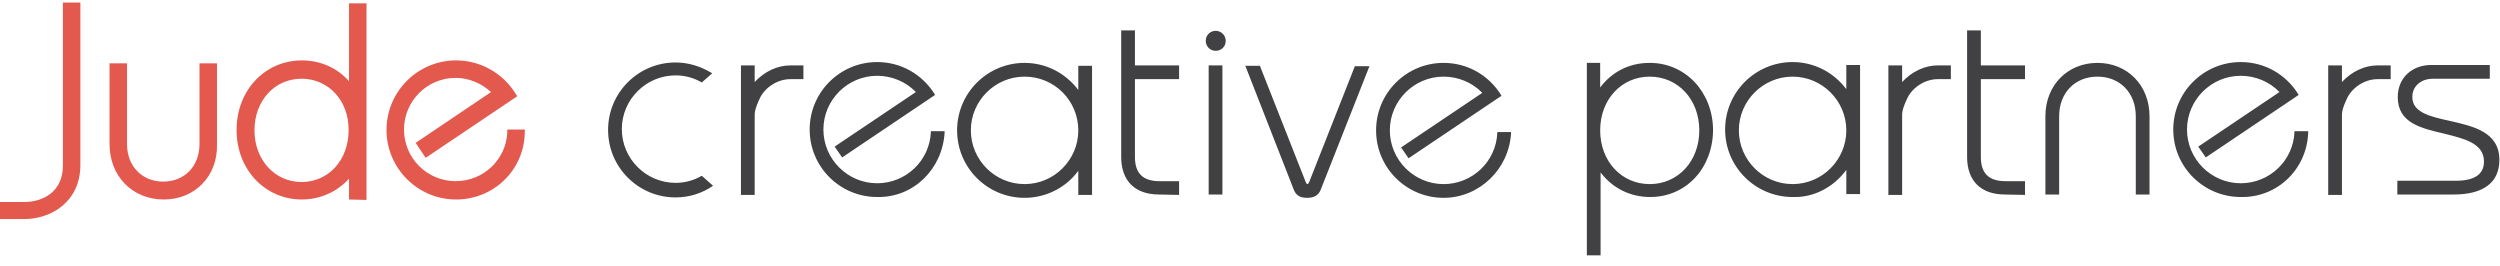
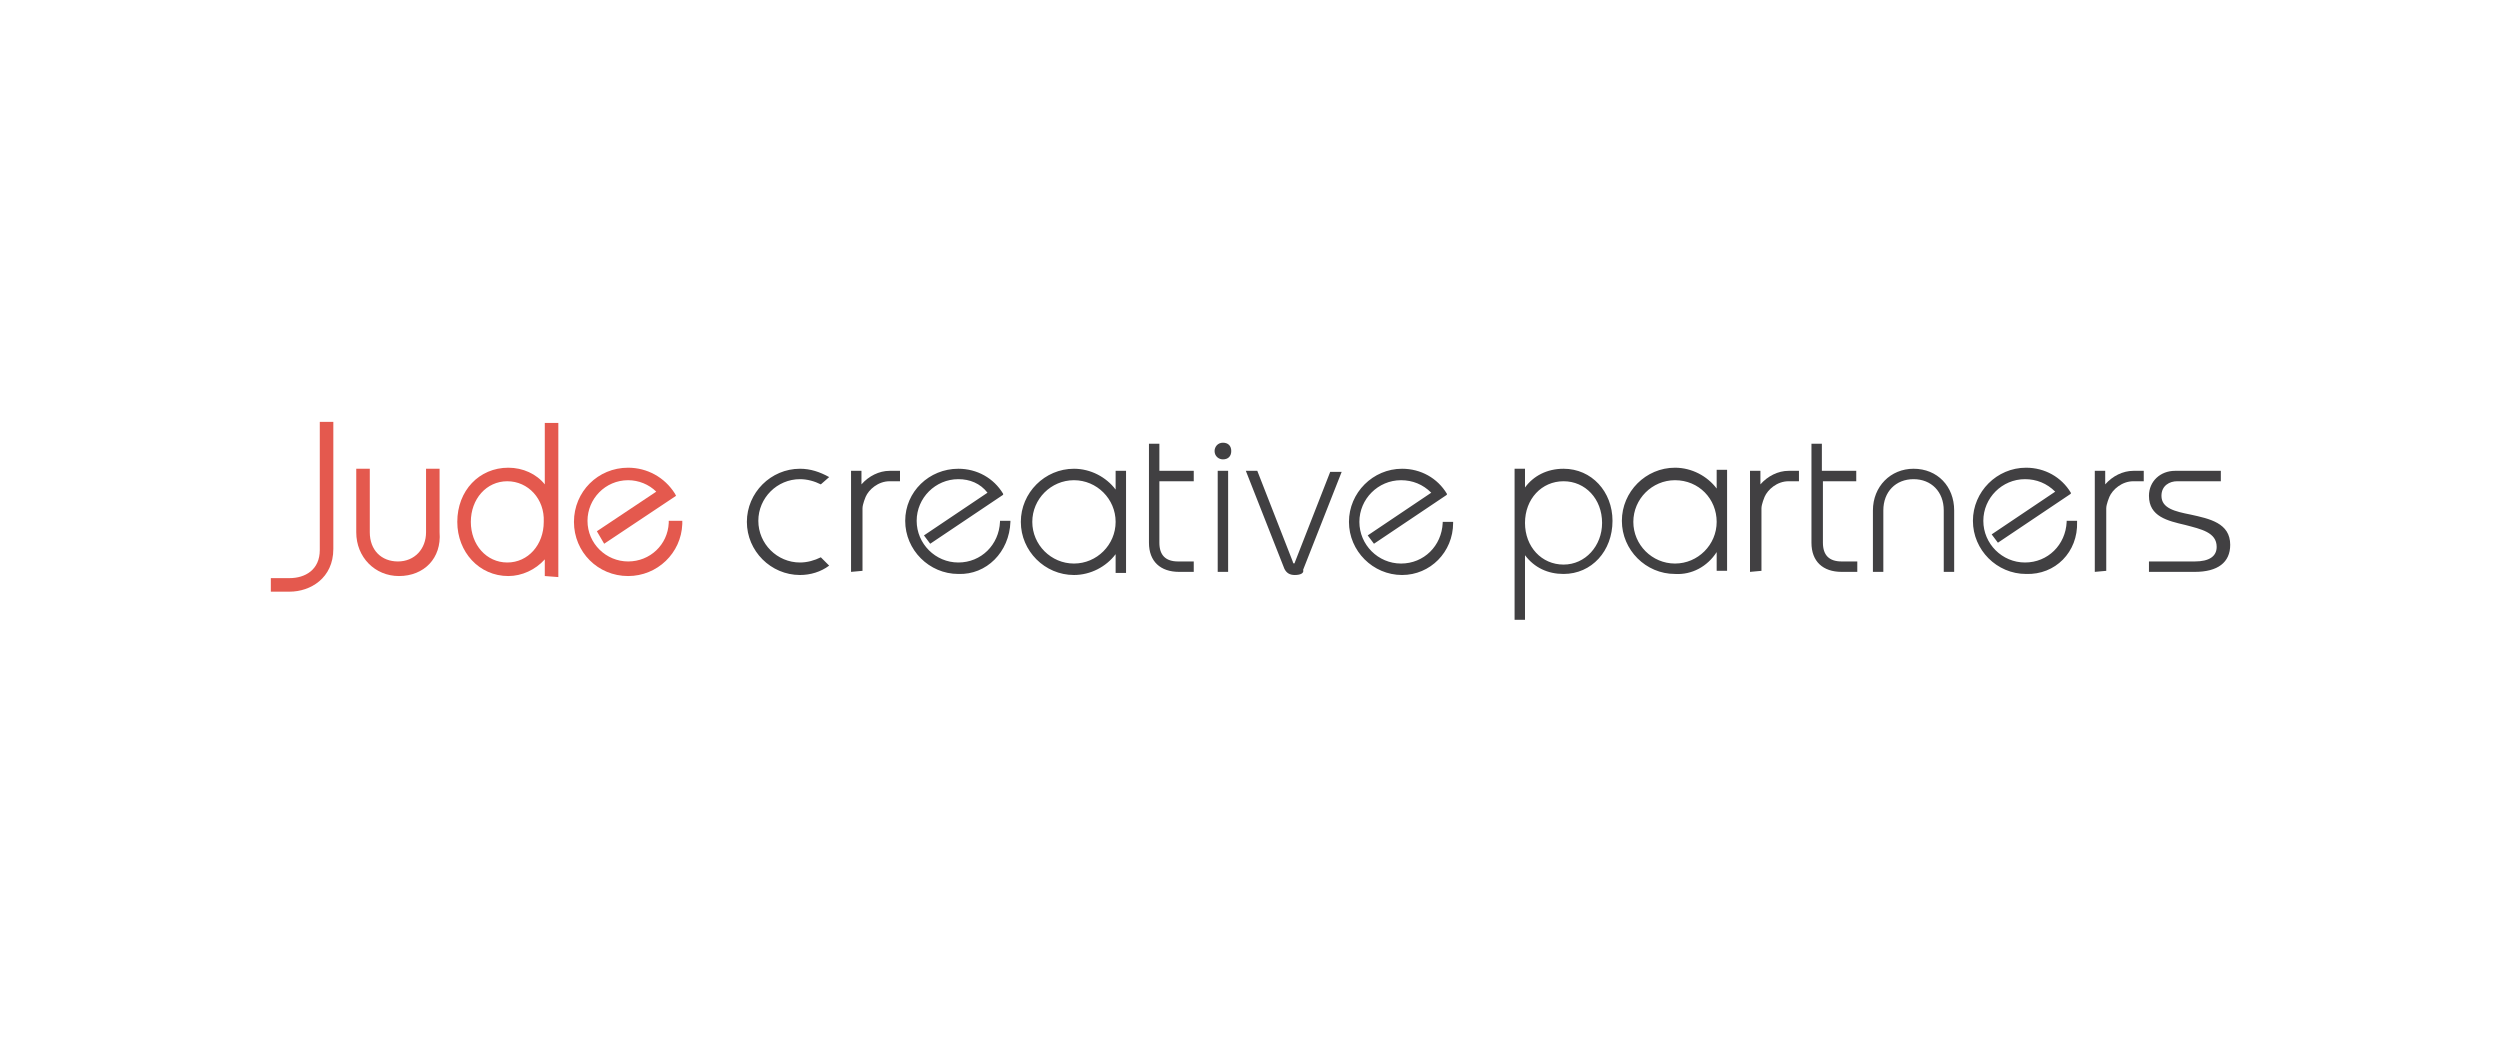
- <svg xmlns="http://www.w3.org/2000/svg" width="188px" height="20px" viewBox="0 0 188 20" version="1.1">
-   <defs />
-   <g id="_Client" stroke="none" stroke-width="1" fill="none" fill-rule="evenodd">
-     <g id="JudeCreativePartners-Copy" transform="translate(-25, -35)">
-       <g id="logo" transform="translate(25, 35)">
-         <path d="M98.315,14.877 C97.782,14.877 97.5,14.721 97.312,14.313 L93.648,4.949 L94.744,4.949 L98.189,13.687 C98.221,13.75 98.252,13.844 98.315,13.844 C98.377,13.844 98.409,13.75 98.44,13.718 L101.885,4.98 L102.981,4.98 L99.286,14.345 C99.129,14.658 98.847,14.877 98.315,14.877 L98.315,14.877 Z M65.961,14.815 C63.173,14.815 60.887,12.559 60.887,9.741 C60.887,6.922 63.173,4.667 65.961,4.667 C67.746,4.667 69.343,5.575 70.283,7.078 L70.314,7.141 L63.33,11.839 L62.766,11.025 L68.873,6.922 C68.122,6.139 67.057,5.7 65.961,5.7 C63.737,5.7 61.92,7.517 61.92,9.741 C61.92,11.964 63.737,13.781 65.961,13.781 C68.122,13.781 69.907,12.09 70.001,9.929 L70.001,9.866 L71.035,9.866 L71.035,9.96 C70.878,12.716 68.686,14.877 65.961,14.815 L65.961,14.815 Z M108.556,14.877 C105.769,14.877 103.482,12.622 103.482,9.803 C103.482,6.984 105.769,4.729 108.556,4.729 C110.342,4.729 111.939,5.638 112.879,7.141 L112.91,7.204 L105.925,11.902 L105.362,11.087 L111.469,6.984 C110.717,6.201 109.653,5.763 108.556,5.763 C106.333,5.763 104.516,7.58 104.516,9.803 C104.516,12.027 106.333,13.844 108.556,13.844 C110.717,13.844 112.503,12.152 112.597,9.991 L112.597,9.929 L113.63,9.929 L113.63,10.023 C113.474,12.716 111.25,14.877 108.556,14.877 L108.556,14.877 Z M77.048,5.763 C74.824,5.763 73.008,7.58 73.008,9.803 C73.008,12.027 74.824,13.844 77.048,13.844 C79.272,13.844 81.088,12.027 81.088,9.803 C81.088,7.58 79.303,5.763 77.048,5.763 L77.048,5.763 Z M77.048,14.877 C74.261,14.877 71.974,12.622 71.974,9.803 C71.974,6.984 74.261,4.729 77.048,4.729 C78.645,4.729 80.117,5.481 81.088,6.765 L81.088,4.949 L82.122,4.949 L82.122,14.658 L81.088,14.658 L81.088,12.841 C80.18,14.094 78.677,14.877 77.048,14.877 L77.048,14.877 Z M53.62,13.969 C52.806,14.533 51.835,14.846 50.802,14.846 C48.014,14.846 45.728,12.591 45.728,9.772 C45.728,6.953 48.014,4.698 50.802,4.698 C51.804,4.698 52.743,5.011 53.558,5.512 L52.775,6.201 C52.18,5.857 51.522,5.669 50.802,5.669 C48.578,5.669 46.761,7.486 46.761,9.709 C46.761,11.933 48.578,13.75 50.802,13.75 C51.522,13.75 52.18,13.562 52.775,13.217 L53.62,13.969 L53.62,13.969 L53.62,13.969 Z M87.165,14.627 C85.348,14.627 84.314,13.593 84.314,11.808 L84.314,2.286 L85.348,2.286 L85.348,4.917 L88.668,4.917 L88.668,5.951 L85.348,5.951 L85.348,11.808 C85.348,13.029 85.943,13.624 87.196,13.624 L88.668,13.624 L88.668,14.658 L87.165,14.627 L87.165,14.627 L87.165,14.627 Z M91.424,3.821 C90.986,3.821 90.672,3.477 90.672,3.069 C90.672,2.631 91.017,2.318 91.424,2.318 C91.831,2.318 92.176,2.662 92.176,3.069 C92.176,3.508 91.831,3.821 91.424,3.821 L91.424,3.821 Z M90.892,14.627 L90.892,4.917 L91.925,4.917 L91.925,14.627 L90.892,14.627 L90.892,14.627 Z M55.719,14.627 L55.719,4.917 L56.752,4.917 L56.752,6.17 C57.473,5.387 58.444,4.917 59.446,4.917 L60.417,4.917 L60.417,5.951 L59.446,5.951 C58.35,5.951 57.41,6.703 57.097,7.486 C57.097,7.486 56.752,8.175 56.752,8.613 L56.752,14.658 L55.719,14.658 L55.719,14.627 L55.719,14.627 Z M160.611,14.627 L160.611,8.738 C160.611,6.984 159.421,5.763 157.729,5.763 C156.038,5.763 154.848,6.984 154.848,8.738 L154.848,14.627 L153.814,14.627 L153.814,8.738 C153.814,6.421 155.474,4.729 157.729,4.729 C159.984,4.729 161.644,6.421 161.644,8.738 L161.644,14.627 L160.611,14.627 L160.611,14.627 L160.611,14.627 Z M180.28,14.627 L180.28,13.593 L184.665,13.593 C186.106,13.593 186.795,13.092 186.795,12.152 C186.795,10.774 185.323,10.43 183.819,10.054 C182.097,9.647 180.311,9.271 180.311,7.298 C180.311,5.857 181.376,4.886 182.848,4.886 L187.233,4.886 L187.233,5.92 L182.911,5.92 C182.222,5.92 181.407,6.358 181.407,7.298 C181.407,8.456 182.754,8.77 184.195,9.083 C185.949,9.49 187.953,9.897 187.953,12.027 C187.953,13.718 186.763,14.627 184.508,14.627 L180.28,14.627 L180.28,14.627 L180.28,14.627 Z M168.503,14.815 C165.716,14.815 163.43,12.559 163.43,9.741 C163.43,6.922 165.716,4.667 168.503,4.667 C170.289,4.667 171.886,5.575 172.826,7.078 L172.857,7.141 L165.873,11.839 L165.309,11.025 L171.416,6.922 C170.665,6.139 169.6,5.7 168.503,5.7 C166.28,5.7 164.463,7.517 164.463,9.741 C164.463,11.964 166.28,13.781 168.503,13.781 C170.665,13.781 172.45,12.09 172.544,9.929 L172.544,9.866 L173.577,9.866 L173.577,9.96 C173.483,12.716 171.26,14.877 168.503,14.815 L168.503,14.815 Z M134.803,5.763 C132.579,5.763 130.762,7.58 130.762,9.803 C130.762,12.027 132.579,13.844 134.803,13.844 C137.027,13.844 138.843,12.027 138.843,9.803 C138.843,7.58 137.027,5.763 134.803,5.763 L134.803,5.763 Z M134.803,14.815 C132.015,14.815 129.729,12.559 129.729,9.741 C129.729,6.922 132.015,4.667 134.803,4.667 C136.4,4.667 137.872,5.418 138.843,6.703 L138.843,4.886 L139.877,4.886 L139.877,14.595 L138.843,14.595 L138.843,12.779 C137.872,14.094 136.369,14.877 134.803,14.815 L134.803,14.815 Z M150.776,14.627 C148.96,14.627 147.926,13.593 147.926,11.808 L147.926,2.286 L148.96,2.286 L148.96,4.917 L152.28,4.917 L152.28,5.951 L148.96,5.951 L148.96,11.808 C148.96,13.029 149.555,13.624 150.807,13.624 L152.28,13.624 L152.28,14.658 L150.776,14.627 L150.776,14.627 L150.776,14.627 Z M124.06,13.844 C121.93,13.844 120.333,12.121 120.333,9.803 C120.333,7.486 121.93,5.763 124.06,5.763 C126.19,5.763 127.787,7.486 127.787,9.803 C127.787,12.121 126.19,13.844 124.06,13.844 L124.06,13.844 Z M124.06,4.729 C122.494,4.729 121.21,5.418 120.333,6.577 L120.333,4.729 L119.331,4.729 L119.331,19.199 L120.364,19.199 L120.364,12.967 C121.272,14.157 122.588,14.815 124.091,14.815 C126.816,14.815 128.821,12.622 128.821,9.741 C128.789,6.922 126.753,4.729 124.06,4.729 L124.06,4.729 Z" id="Shape" fill="#414042" />
-         <path d="M142.006,14.627 L142.006,4.917 L143.04,4.917 L143.04,6.17 C143.76,5.387 144.731,4.917 145.734,4.917 L146.705,4.917 L146.705,5.951 L145.734,5.951 C144.637,5.951 143.698,6.703 143.385,7.486 C143.385,7.486 143.04,8.175 143.04,8.613 L143.04,14.658 L142.006,14.658 L142.006,14.627 L142.006,14.627 Z M175.081,14.627 L175.081,4.917 L176.114,4.917 L176.114,6.17 C176.835,5.387 177.806,4.917 178.808,4.917 L179.779,4.917 L179.779,5.951 L178.808,5.951 C177.712,5.951 176.772,6.703 176.459,7.486 C176.459,7.486 176.114,8.175 176.114,8.613 L176.114,14.658 L175.081,14.658 L175.081,14.627 L175.081,14.627 Z" id="Shape" fill="#414042" />
-         <path d="M0,16.506 L0,15.19 L1.817,15.19 C3.289,15.19 4.729,14.376 4.729,12.465 L4.729,0.188 L6.045,0.188 L6.045,12.403 C6.045,15.19 3.821,16.475 1.817,16.475 L0,16.475 L0,16.506 L0,16.506 Z" id="Shape" fill="#E4594E" />
-         <path d="M12.309,15.002 C9.96,15.002 8.237,13.249 8.237,10.837 L8.237,4.761 L9.553,4.761 L9.553,10.837 C9.553,12.497 10.68,13.656 12.278,13.656 C13.875,13.656 15.002,12.497 15.002,10.837 L15.002,4.761 L16.318,4.761 L16.318,10.837 C16.381,13.249 14.658,15.002 12.309,15.002" id="Shape" fill="#E4594E" />
-         <path d="M22.676,5.92 C20.64,5.92 19.137,7.58 19.137,9.803 C19.137,12.027 20.671,13.687 22.676,13.687 C24.712,13.687 26.215,12.027 26.215,9.803 C26.246,7.58 24.712,5.92 22.676,5.92 L22.676,5.92 Z M26.246,15.002 L26.246,13.436 C25.338,14.439 24.054,15.002 22.707,15.002 C19.92,15.002 17.79,12.747 17.79,9.772 C17.79,6.797 19.92,4.541 22.707,4.541 C24.085,4.541 25.369,5.105 26.246,6.107 L26.246,0.251 L27.562,0.251 L27.562,15.034 L26.246,15.002 L26.246,15.002 L26.246,15.002 Z M34.296,15.002 C31.414,15.002 29.065,12.653 29.065,9.772 C29.065,6.89 31.414,4.541 34.296,4.541 C36.112,4.541 37.804,5.481 38.775,7.047 L38.9,7.235 L32.009,11.87 L31.258,10.743 L36.927,6.922 C36.206,6.264 35.267,5.857 34.264,5.857 C32.103,5.857 30.381,7.611 30.381,9.741 C30.381,11.902 32.135,13.624 34.264,13.624 C36.363,13.624 38.054,11.996 38.148,9.96 L38.148,9.741 L39.464,9.741 L39.464,9.991 C39.401,12.81 37.115,15.002 34.296,15.002 L34.296,15.002 Z" id="Shape" fill="#E4594E" />
-       </g>
+ <svg xmlns="http://www.w3.org/2000/svg" version="1.1" id="JudeCreativePartners" x="0px" y="0px" viewBox="0 0 240 100" style="enable-background:new 0 0 240 100;" xml:space="preserve">
+   <style type="text/css">
+ 	.st0{fill:#414042;}
+ 	.st1{fill:#E4594E;}
+ </style>
+   <g id="JudeCreativePartners" transform="translate(-25, -35)">
+     <g id="JudeCreativePartners" transform="translate(25, 35)">
+       <path id="Shape" class="st0" d="M124.3,55.2c-0.5,0-0.8-0.2-1-0.6l-3.7-9.4h1.1l3.4,8.7c0,0.1,0.1,0.2,0.1,0.2     c0.1,0,0.1-0.1,0.1-0.1l3.4-8.7h1.1l-3.7,9.4C125.2,55,124.9,55.2,124.3,55.2L124.3,55.2z M92,55.1c-2.8,0-5.1-2.3-5.1-5.1     S89.2,45,92,45c1.8,0,3.4,0.9,4.3,2.4l0,0.1l-7,4.7l-0.6-0.8l6.1-4.1C94.1,46.4,93.1,46,92,46c-2.2,0-4,1.8-4,4c0,2.2,1.8,4,4,4     c2.2,0,3.9-1.7,4-3.9v-0.1h1v0.1C96.9,53,94.7,55.2,92,55.1L92,55.1z M134.6,55.2c-2.8,0-5.1-2.3-5.1-5.1s2.3-5.1,5.1-5.1     c1.8,0,3.4,0.9,4.3,2.4l0,0.1l-7,4.7l-0.6-0.8l6.1-4.1c-0.8-0.8-1.8-1.2-2.9-1.2c-2.2,0-4,1.8-4,4s1.8,4,4,4c2.2,0,3.9-1.7,4-3.9     v-0.1h1v0.1C139.5,53,137.3,55.2,134.6,55.2L134.6,55.2z M103.1,46.1c-2.2,0-4,1.8-4,4s1.8,4,4,4s4-1.8,4-4     S105.3,46.1,103.1,46.1L103.1,46.1z M103.1,55.2c-2.8,0-5.1-2.3-5.1-5.1s2.3-5.1,5.1-5.1c1.6,0,3.1,0.8,4,2v-1.8h1V55h-1v-1.8     C106.2,54.4,104.7,55.2,103.1,55.2L103.1,55.2z M79.6,54.3c-0.8,0.6-1.8,0.9-2.8,0.9c-2.8,0-5.1-2.3-5.1-5.1S74,45,76.8,45     c1,0,1.9,0.3,2.8,0.8l-0.8,0.7c-0.6-0.3-1.3-0.5-2-0.5c-2.2,0-4,1.8-4,4s1.8,4,4,4c0.7,0,1.4-0.2,2-0.5L79.6,54.3L79.6,54.3     L79.6,54.3z M113.2,54.9c-1.8,0-2.9-1-2.9-2.8v-9.5h1v2.6h3.3v1h-3.3v5.9c0,1.2,0.6,1.8,1.8,1.8h1.5v1L113.2,54.9L113.2,54.9     L113.2,54.9z M117.4,44.1c-0.4,0-0.8-0.3-0.8-0.8c0-0.4,0.3-0.8,0.8-0.8s0.8,0.3,0.8,0.8C118.2,43.8,117.9,44.1,117.4,44.1     L117.4,44.1z M116.9,54.9v-9.7h1v9.7H116.9L116.9,54.9z M81.7,54.9v-9.7h1v1.3c0.7-0.8,1.7-1.3,2.7-1.3h1v1h-1     c-1.1,0-2,0.8-2.3,1.5c0,0-0.3,0.7-0.3,1.1v6L81.7,54.9L81.7,54.9L81.7,54.9z M186.6,54.9V49c0-1.8-1.2-3-2.9-3     c-1.7,0-2.9,1.2-2.9,3v5.9h-1V49c0-2.3,1.7-4,3.9-4c2.3,0,3.9,1.7,3.9,4v5.9H186.6L186.6,54.9L186.6,54.9z M206.3,54.9v-1h4.4     c1.4,0,2.1-0.5,2.1-1.4c0-1.4-1.5-1.7-3-2.1c-1.7-0.4-3.5-0.8-3.5-2.8c0-1.4,1.1-2.4,2.5-2.4h4.4v1H209c-0.7,0-1.5,0.4-1.5,1.4     c0,1.2,1.3,1.5,2.8,1.8c1.8,0.4,3.8,0.8,3.8,2.9c0,1.7-1.2,2.6-3.4,2.6H206.3L206.3,54.9L206.3,54.9z M194.5,55.1     c-2.8,0-5.1-2.3-5.1-5.1s2.3-5.1,5.1-5.1c1.8,0,3.4,0.9,4.3,2.4l0,0.1l-7,4.7l-0.6-0.8l6.1-4.1c-0.8-0.8-1.8-1.2-2.9-1.2     c-2.2,0-4,1.8-4,4c0,2.2,1.8,4,4,4c2.2,0,3.9-1.7,4-3.9v-0.1h1v0.1C199.5,53,197.3,55.2,194.5,55.1L194.5,55.1z M160.8,46.1     c-2.2,0-4,1.8-4,4s1.8,4,4,4s4-1.8,4-4S163.1,46.1,160.8,46.1L160.8,46.1z M160.8,55.1c-2.8,0-5.1-2.3-5.1-5.1s2.3-5.1,5.1-5.1     c1.6,0,3.1,0.8,4,2v-1.8h1v9.7h-1v-1.8C163.9,54.4,162.4,55.2,160.8,55.1L160.8,55.1z M176.8,54.9c-1.8,0-2.9-1-2.9-2.8v-9.5h1     v2.6h3.3v1H175v5.9c0,1.2,0.6,1.8,1.8,1.8h1.5v1L176.8,54.9L176.8,54.9L176.8,54.9z M150.1,54.2c-2.1,0-3.7-1.7-3.7-4     c0-2.3,1.6-4,3.7-4s3.7,1.7,3.7,4C153.8,52.4,152.2,54.2,150.1,54.2L150.1,54.2z M150.1,45c-1.6,0-2.9,0.7-3.7,1.8V45h-1v14.5h1     v-6.2c0.9,1.2,2.2,1.8,3.7,1.8c2.7,0,4.7-2.2,4.7-5.1C154.8,47.2,152.8,45,150.1,45L150.1,45z" />
+       <path id="Shape_1_" class="st0" d="M168,54.9v-9.7h1v1.3c0.7-0.8,1.7-1.3,2.7-1.3h1v1h-1c-1.1,0-2,0.8-2.3,1.5     c0,0-0.3,0.7-0.3,1.1v6L168,54.9L168,54.9L168,54.9z M201.1,54.9v-9.7h1v1.3c0.7-0.8,1.7-1.3,2.7-1.3h1v1h-1     c-1.1,0-2,0.8-2.3,1.5c0,0-0.3,0.7-0.3,1.1v6L201.1,54.9L201.1,54.9L201.1,54.9z" />
+       <path id="Shape_2_" class="st1" d="M26,56.8v-1.3h1.8c1.5,0,2.9-0.8,2.9-2.7V40.5H32v12.2c0,2.8-2.2,4.1-4.2,4.1L26,56.8L26,56.8     L26,56.8z" />
+       <path id="Shape_3_" class="st1" d="M38.3,55.3c-2.3,0-4.1-1.8-4.1-4.2v-6.1h1.3v6.1c0,1.7,1.1,2.8,2.7,2.8c1.6,0,2.7-1.2,2.7-2.8     v-6.1h1.3v6.1C42.4,53.6,40.7,55.3,38.3,55.3" />
+       <path id="Shape_4_" class="st1" d="M48.7,46.2c-2,0-3.5,1.7-3.5,3.9s1.5,3.9,3.5,3.9c2,0,3.5-1.7,3.5-3.9     C52.3,47.9,50.7,46.2,48.7,46.2L48.7,46.2z M52.3,55.3v-1.6c-0.9,1-2.2,1.6-3.5,1.6c-2.8,0-4.9-2.3-4.9-5.2c0-3,2.1-5.2,4.9-5.2     c1.4,0,2.7,0.6,3.5,1.6v-5.9h1.3v14.8L52.3,55.3L52.3,55.3L52.3,55.3z M60.3,55.3c-2.9,0-5.2-2.3-5.2-5.2s2.3-5.2,5.2-5.2     c1.8,0,3.5,0.9,4.5,2.5l0.1,0.2L58,52.2L57.3,51l5.7-3.8c-0.7-0.7-1.7-1.1-2.7-1.1c-2.2,0-3.9,1.8-3.9,3.9c0,2.2,1.8,3.9,3.9,3.9     c2.1,0,3.8-1.6,3.9-3.7V50h1.3v0.3C65.4,53.1,63.1,55.3,60.3,55.3L60.3,55.3z" />
    </g>
  </g>
</svg>
